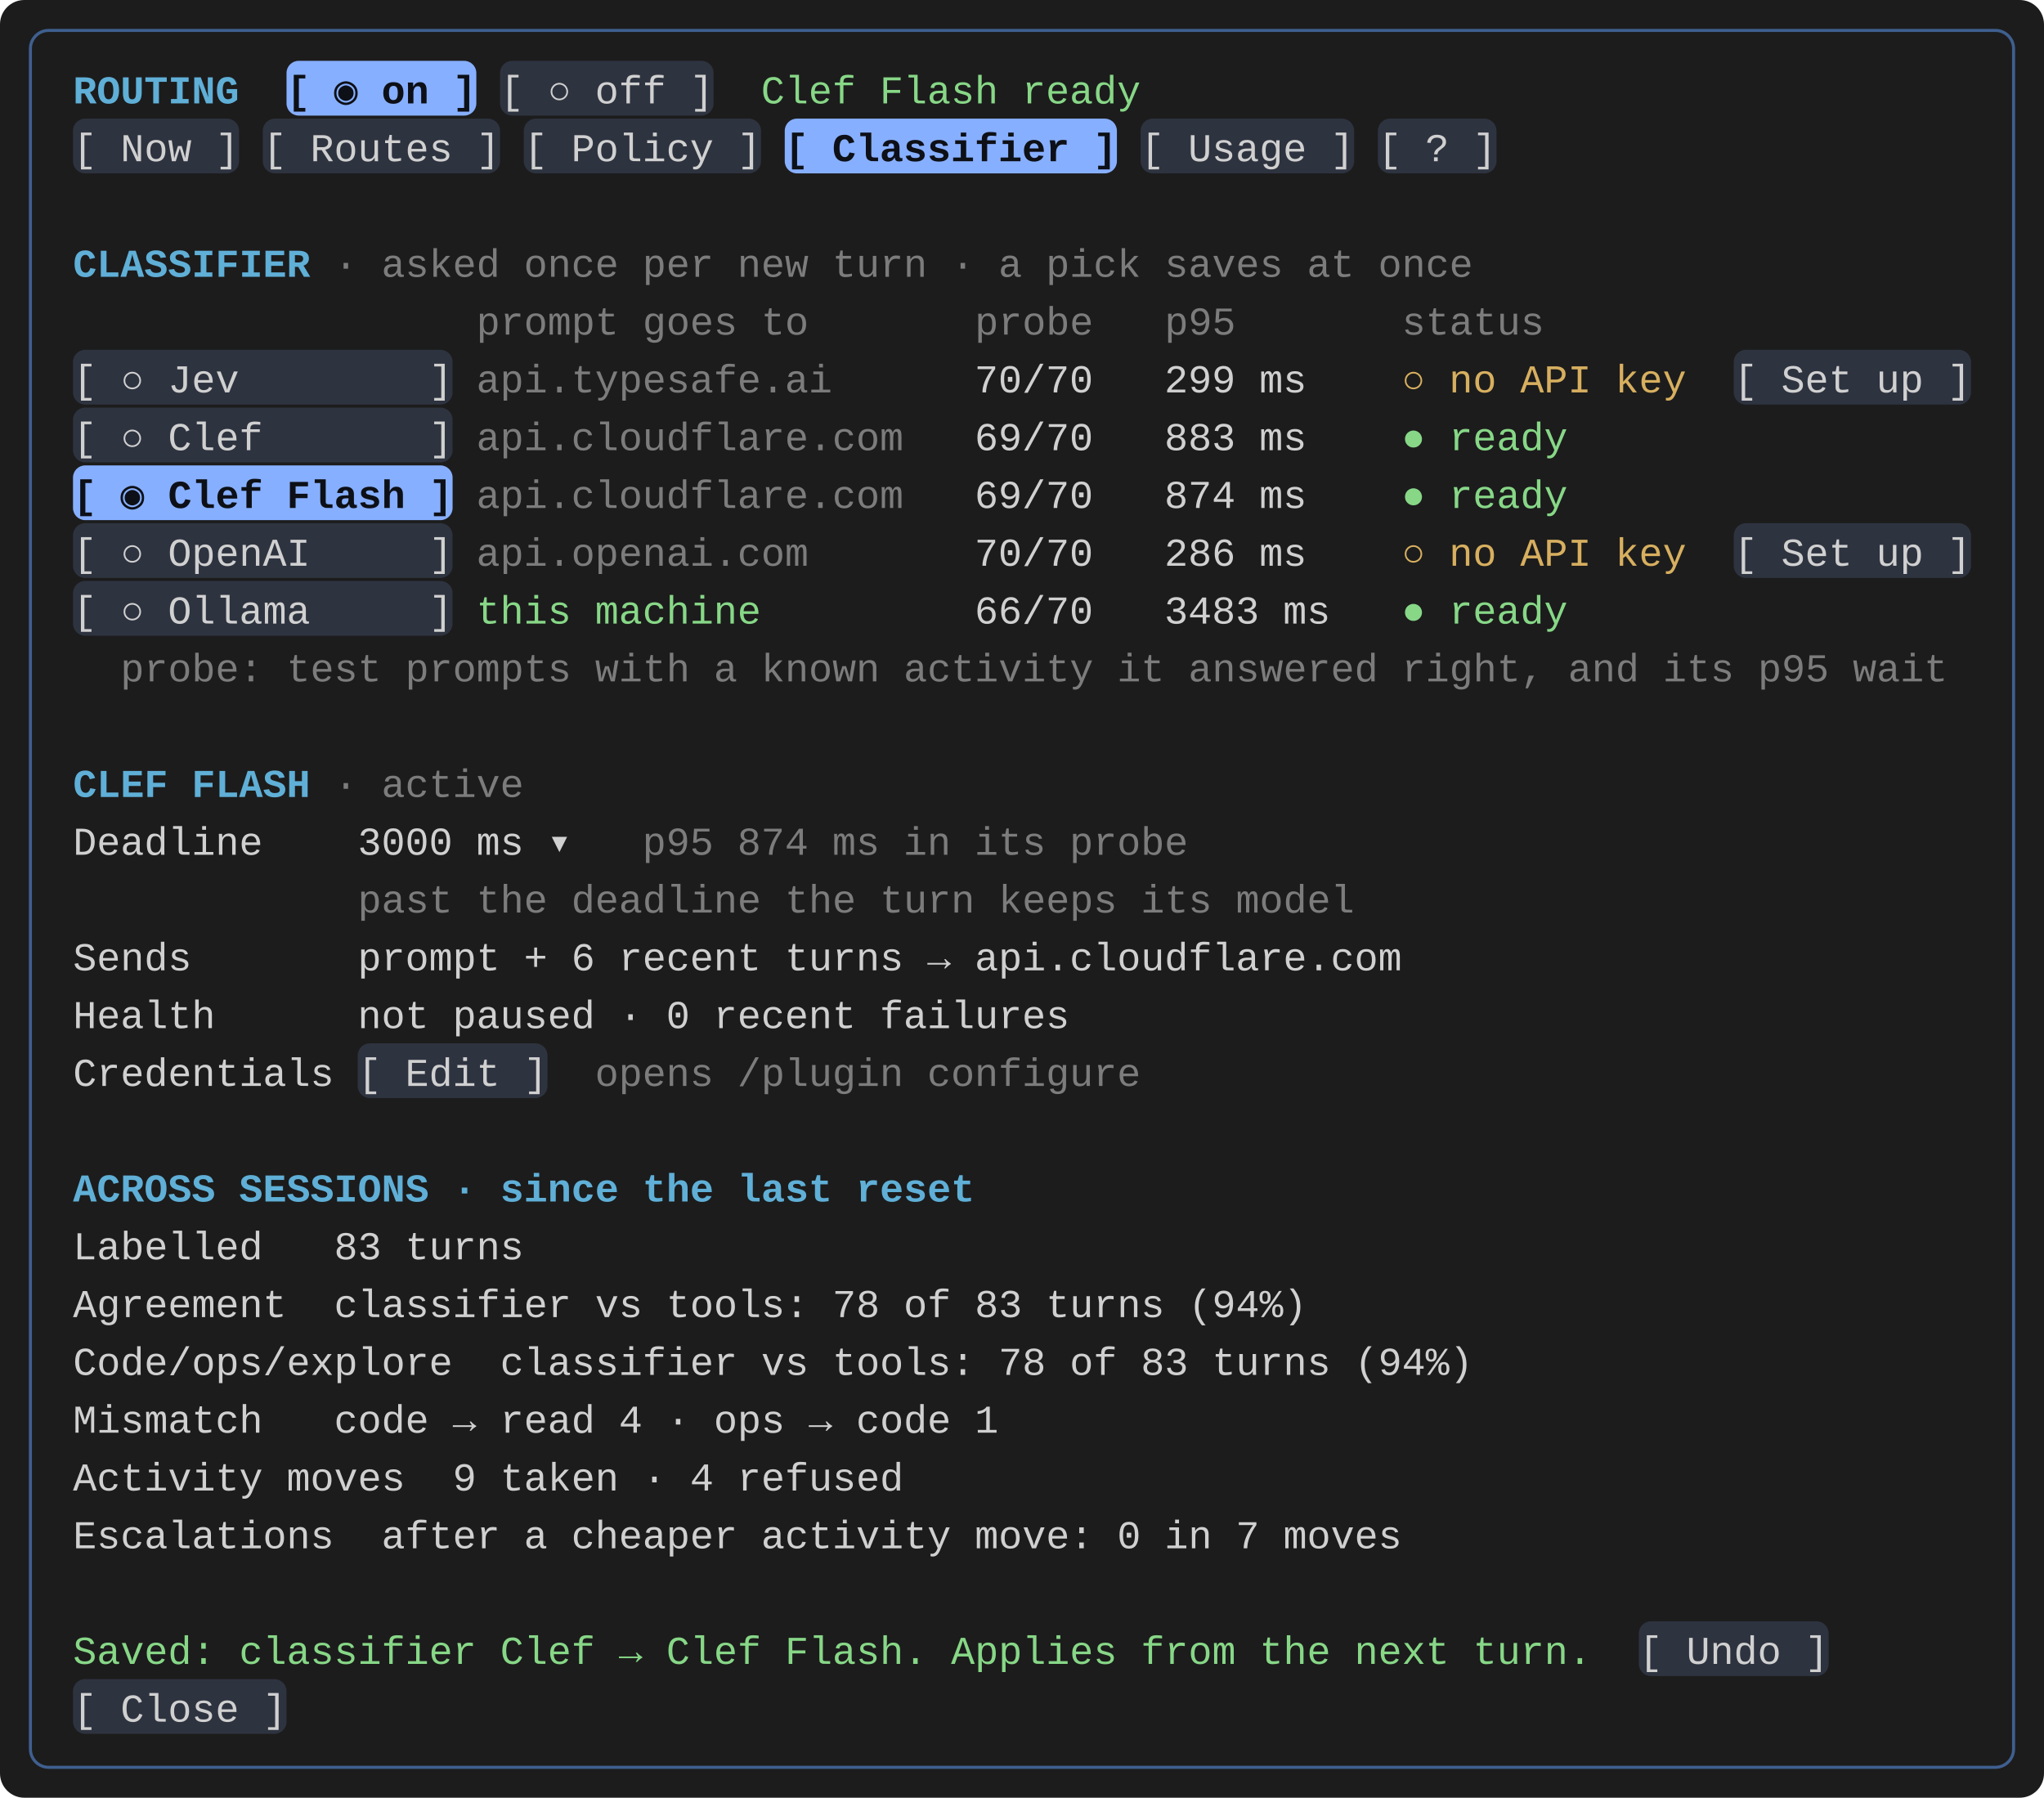
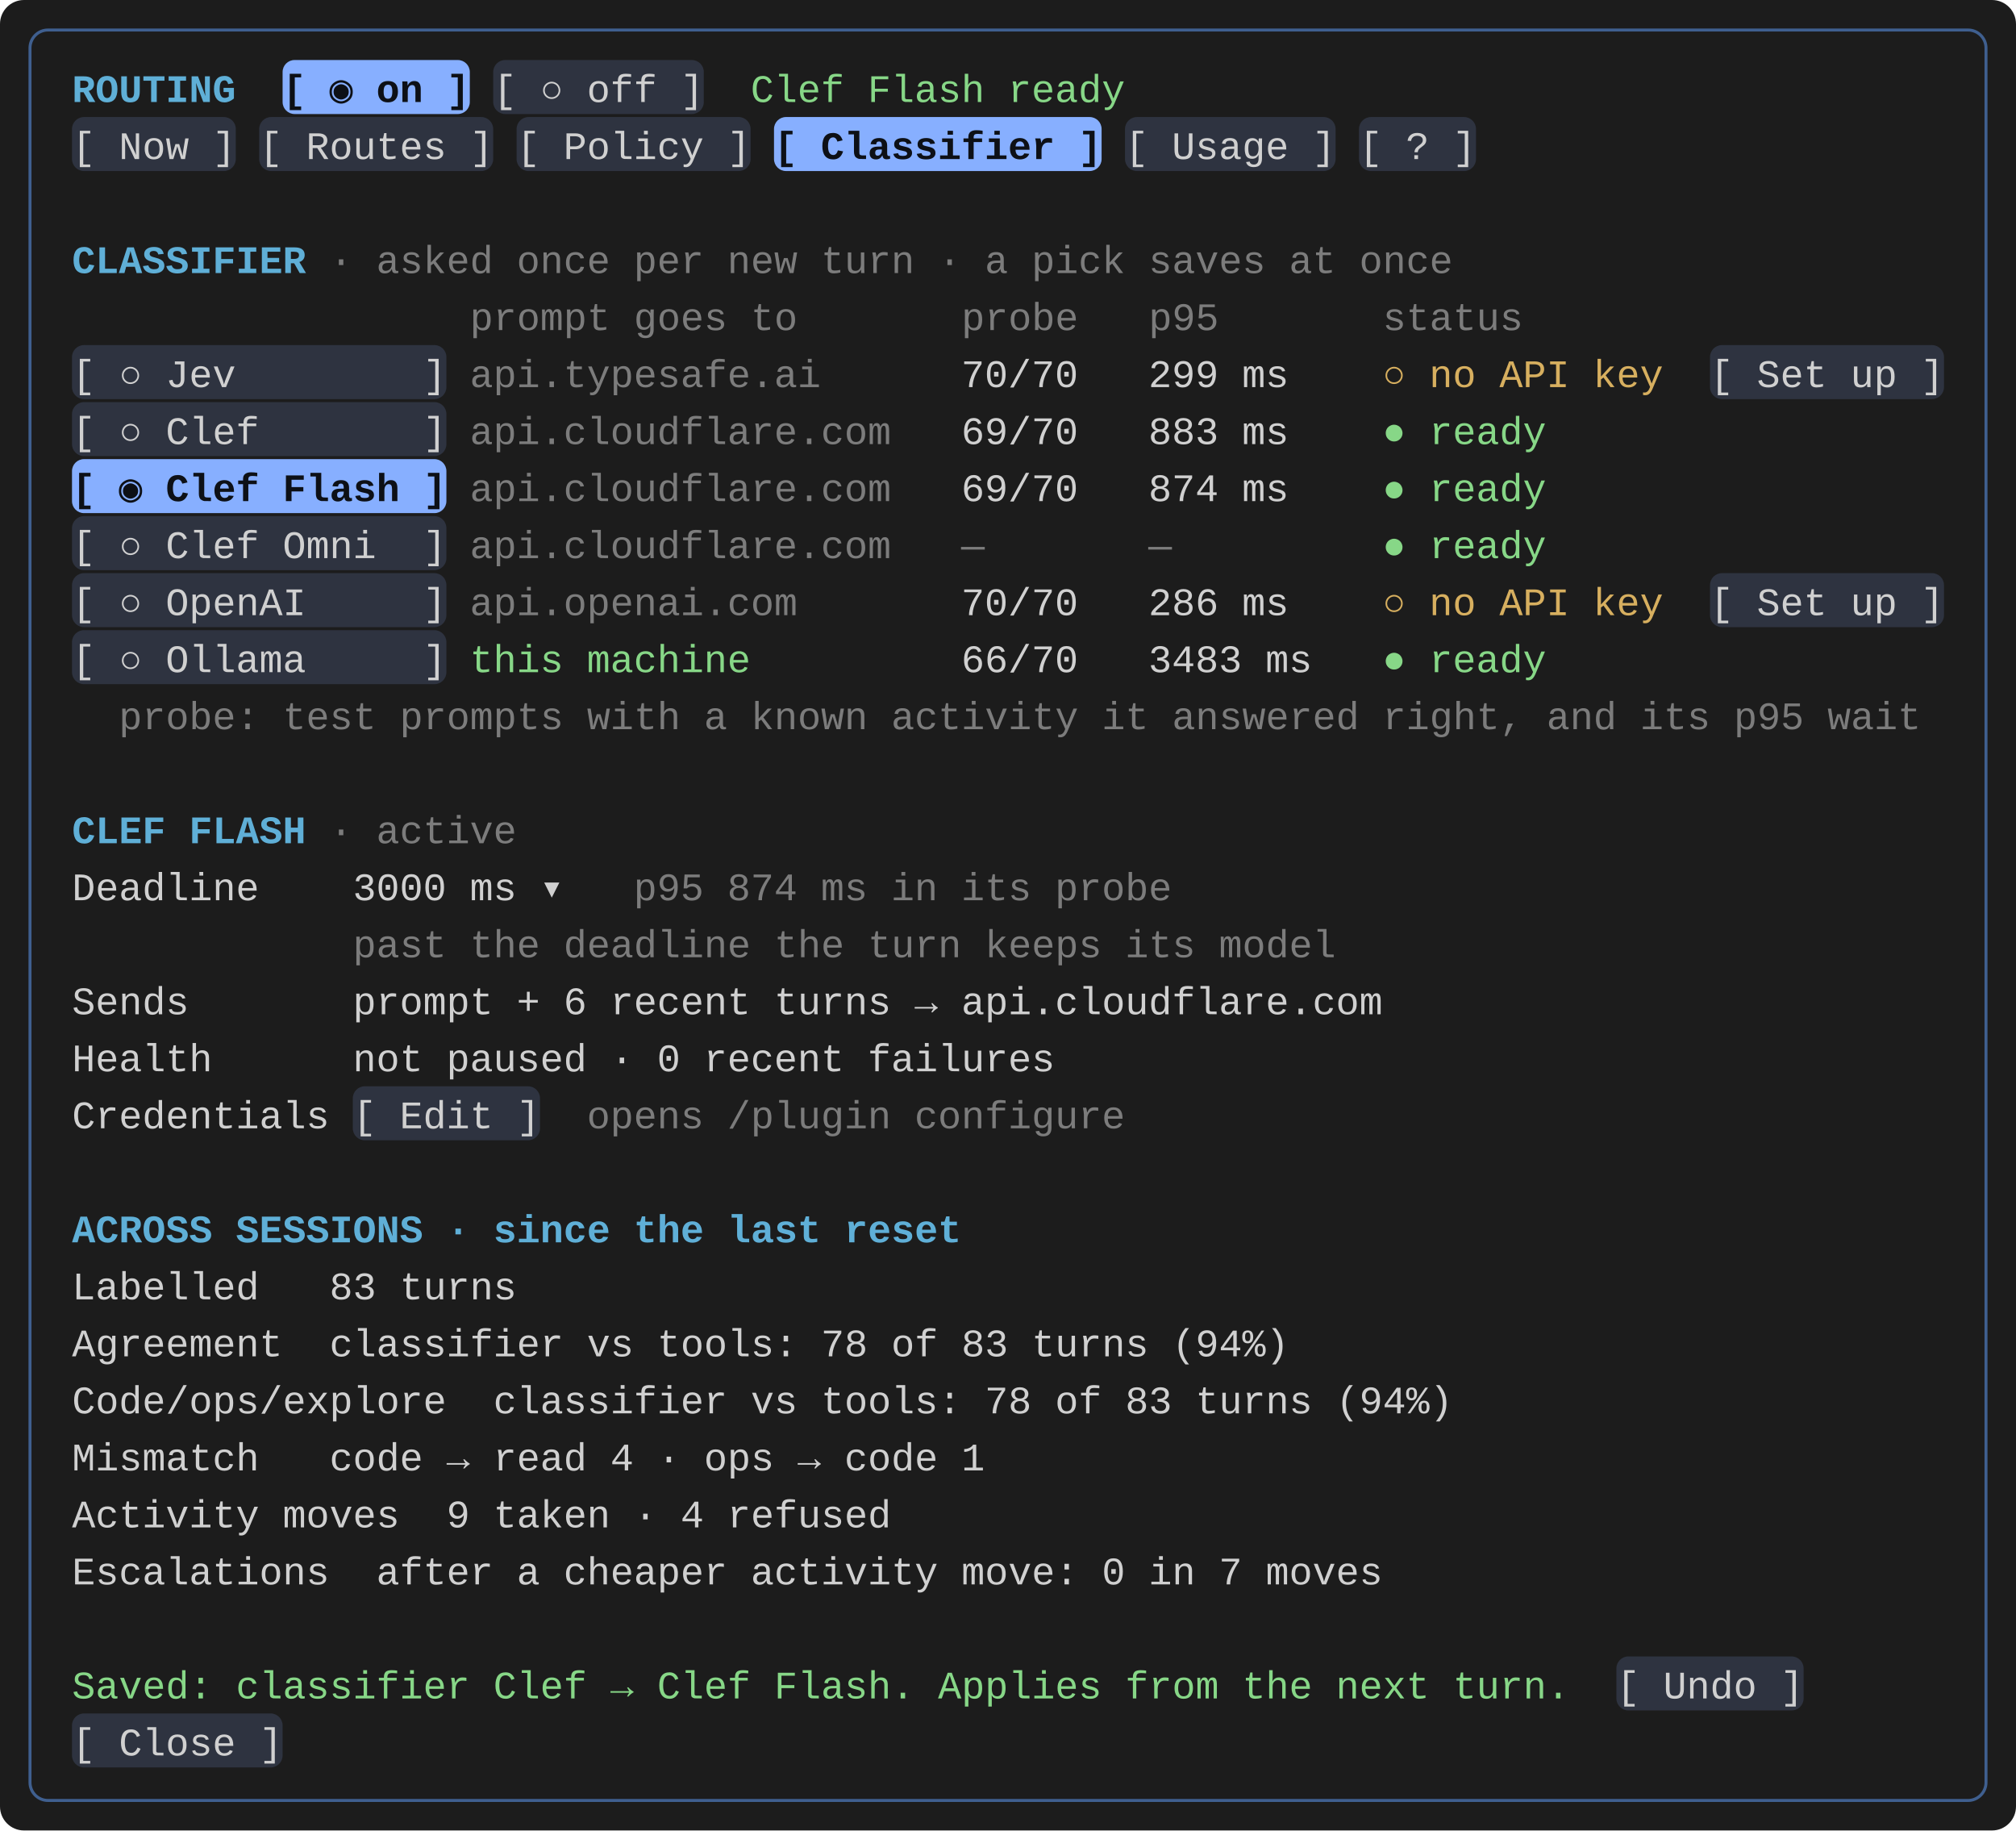
- <svg xmlns="http://www.w3.org/2000/svg" viewBox="0 0 672 591" role="img" aria-labelledby="title desc">
+ <svg xmlns="http://www.w3.org/2000/svg" viewBox="0 0 672 610" role="img" aria-labelledby="title desc">
  <style>
    text { font-family: ui-monospace, SFMono-Regular, Menlo, Consolas, 'Liberation Mono', monospace; font-size: 13px; }
    .cap { font-family: system-ui, -apple-system, 'Segoe UI', sans-serif; font-size: 12px; fill: #9a988f; }
  </style>
-   <rect width="672" height="591" rx="8" fill="#1c1c1c" />
-   <rect x="10" y="10" width="652" height="571" rx="6" fill="none" stroke="#3f5f8f" />
+   <rect width="672" height="610" rx="8" fill="#1c1c1c" />
+   <rect x="10" y="10" width="652" height="590" rx="6" fill="none" stroke="#3f5f8f" />
  <text x="24.0" y="34" fill="#5fafd7" font-weight="700" xml:space="preserve">ROUTING</text>
  <rect x="94.2" y="20" width="62.4" height="18" rx="4" fill="#87afff" />
  <text x="94.2" y="34" fill="#0d1016" font-weight="700" xml:space="preserve">[ ◉ on ]</text>
  <rect x="164.4" y="20" width="70.2" height="18" rx="4" fill="#2e3340" />
  <text x="164.4" y="34" fill="#d0d0d0" xml:space="preserve">[ ○ off ]</text>
  <text x="250.2" y="34" fill="#87d787" xml:space="preserve">Clef Flash ready</text>
  <rect x="24.0" y="39" width="54.6" height="18" rx="4" fill="#2e3340" />
  <text x="24.0" y="53" fill="#d0d0d0" xml:space="preserve">[ Now ]</text>
  <rect x="86.4" y="39" width="78.0" height="18" rx="4" fill="#2e3340" />
  <text x="86.4" y="53" fill="#d0d0d0" xml:space="preserve">[ Routes ]</text>
  <rect x="172.2" y="39" width="78.0" height="18" rx="4" fill="#2e3340" />
  <text x="172.2" y="53" fill="#d0d0d0" xml:space="preserve">[ Policy ]</text>
  <rect x="258.0" y="39" width="109.2" height="18" rx="4" fill="#87afff" />
  <text x="258.0" y="53" fill="#0d1016" font-weight="700" xml:space="preserve">[ Classifier ]</text>
  <rect x="375.0" y="39" width="70.2" height="18" rx="4" fill="#2e3340" />
  <text x="375.0" y="53" fill="#d0d0d0" xml:space="preserve">[ Usage ]</text>
  <rect x="453.0" y="39" width="39.0" height="18" rx="4" fill="#2e3340" />
  <text x="453.0" y="53" fill="#d0d0d0" xml:space="preserve">[ ? ]</text>
  <text x="24.0" y="91" fill="#5fafd7" font-weight="700" xml:space="preserve">CLASSIFIER</text>
  <text x="102.0" y="91" fill="#7c7c7c" xml:space="preserve"> · asked once per new turn · a pick saves at once</text>
  <text x="24.0" y="110" fill="#7c7c7c" xml:space="preserve">                 prompt goes to       probe   p95       status</text>
  <rect x="24.0" y="115" width="124.8" height="18" rx="4" fill="#2e3340" />
  <text x="24.0" y="129" fill="#d0d0d0" xml:space="preserve">[ ○ Jev        ]</text>
  <text x="156.6" y="129" fill="#7c7c7c" xml:space="preserve">api.typesafe.ai</text>
  <text x="320.4" y="129" fill="#d0d0d0" xml:space="preserve">70/70</text>
  <text x="382.8" y="129" fill="#d0d0d0" xml:space="preserve">299 ms</text>
  <text x="460.8" y="129" fill="#d7af5f" xml:space="preserve">○ no API key  </text>
  <rect x="570.0" y="115" width="78.0" height="18" rx="4" fill="#2e3340" />
  <text x="570.0" y="129" fill="#d0d0d0" xml:space="preserve">[ Set up ]</text>
  <rect x="24.0" y="134" width="124.8" height="18" rx="4" fill="#2e3340" />
  <text x="24.0" y="148" fill="#d0d0d0" xml:space="preserve">[ ○ Clef       ]</text>
  <text x="156.6" y="148" fill="#7c7c7c" xml:space="preserve">api.cloudflare.com</text>
  <text x="320.4" y="148" fill="#d0d0d0" xml:space="preserve">69/70</text>
  <text x="382.8" y="148" fill="#d0d0d0" xml:space="preserve">883 ms</text>
  <text x="460.8" y="148" fill="#87d787" xml:space="preserve">● ready</text>
  <rect x="24.0" y="153" width="124.8" height="18" rx="4" fill="#87afff" />
  <text x="24.0" y="167" fill="#0d1016" font-weight="700" xml:space="preserve">[ ◉ Clef Flash ]</text>
  <text x="156.6" y="167" fill="#7c7c7c" xml:space="preserve">api.cloudflare.com</text>
  <text x="320.4" y="167" fill="#d0d0d0" xml:space="preserve">69/70</text>
  <text x="382.8" y="167" fill="#d0d0d0" xml:space="preserve">874 ms</text>
  <text x="460.8" y="167" fill="#87d787" xml:space="preserve">● ready</text>
  <rect x="24.0" y="172" width="124.8" height="18" rx="4" fill="#2e3340" />
-   <text x="24.0" y="186" fill="#d0d0d0" xml:space="preserve">[ ○ OpenAI     ]</text>
-   <text x="156.6" y="186" fill="#7c7c7c" xml:space="preserve">api.openai.com</text>
-   <text x="320.4" y="186" fill="#d0d0d0" xml:space="preserve">70/70</text>
-   <text x="382.8" y="186" fill="#d0d0d0" xml:space="preserve">286 ms</text>
-   <text x="460.8" y="186" fill="#d7af5f" xml:space="preserve">○ no API key  </text>
-   <rect x="570.0" y="172" width="78.0" height="18" rx="4" fill="#2e3340" />
-   <text x="570.0" y="186" fill="#d0d0d0" xml:space="preserve">[ Set up ]</text>
+   <text x="24.0" y="186" fill="#d0d0d0" xml:space="preserve">[ ○ Clef Omni  ]</text>
+   <text x="156.6" y="186" fill="#7c7c7c" xml:space="preserve">api.cloudflare.com</text>
+   <text x="320.4" y="186" fill="#7c7c7c" xml:space="preserve">—</text>
+   <text x="382.8" y="186" fill="#7c7c7c" xml:space="preserve">—</text>
+   <text x="460.8" y="186" fill="#87d787" xml:space="preserve">● ready</text>
  <rect x="24.0" y="191" width="124.8" height="18" rx="4" fill="#2e3340" />
-   <text x="24.0" y="205" fill="#d0d0d0" xml:space="preserve">[ ○ Ollama     ]</text>
-   <text x="156.6" y="205" fill="#87d787" xml:space="preserve">this machine</text>
-   <text x="320.4" y="205" fill="#d0d0d0" xml:space="preserve">66/70</text>
-   <text x="382.8" y="205" fill="#d0d0d0" xml:space="preserve">3483 ms</text>
-   <text x="460.8" y="205" fill="#87d787" xml:space="preserve">● ready</text>
-   <text x="24.0" y="224" fill="#7c7c7c" xml:space="preserve">  probe: test prompts with a known activity it answered right, and its p95 wait</text>
-   <text x="24.0" y="262" fill="#5fafd7" font-weight="700" xml:space="preserve">CLEF FLASH</text>
-   <text x="102.0" y="262" fill="#7c7c7c" xml:space="preserve"> · active</text>
-   <text x="24.0" y="281" fill="#d0d0d0" xml:space="preserve">Deadline</text>
-   <text x="117.6" y="281" fill="#d0d0d0" xml:space="preserve">3000 ms ▾</text>
-   <text x="211.2" y="281" fill="#7c7c7c" xml:space="preserve">p95 874 ms in its probe</text>
-   <text x="24.0" y="300" fill="#7c7c7c" xml:space="preserve">            past the deadline the turn keeps its model</text>
-   <text x="24.0" y="319" fill="#d0d0d0" xml:space="preserve">Sends</text>
-   <text x="117.6" y="319" fill="#d0d0d0" xml:space="preserve">prompt + 6 recent turns → api.cloudflare.com</text>
-   <text x="24.0" y="338" fill="#d0d0d0" xml:space="preserve">Health</text>
-   <text x="117.6" y="338" fill="#d0d0d0" xml:space="preserve">not paused</text>
-   <text x="195.6" y="338" fill="#d0d0d0" xml:space="preserve"> · 0 recent failures</text>
-   <text x="24.0" y="357" fill="#d0d0d0" xml:space="preserve">Credentials</text>
-   <rect x="117.6" y="343" width="62.4" height="18" rx="4" fill="#2e3340" />
-   <text x="117.6" y="357" fill="#d0d0d0" xml:space="preserve">[ Edit ]</text>
-   <text x="180.0" y="357" fill="#7c7c7c" xml:space="preserve">  opens /plugin configure</text>
-   <text x="24.0" y="395" fill="#5fafd7" font-weight="700" xml:space="preserve">ACROSS SESSIONS · since the last reset</text>
-   <text x="24.0" y="414" fill="#d0d0d0" xml:space="preserve">Labelled   83 turns</text>
-   <text x="24.0" y="433" fill="#d0d0d0" xml:space="preserve">Agreement  classifier vs tools: 78 of 83 turns (94%)</text>
-   <text x="24.0" y="452" fill="#d0d0d0" xml:space="preserve">Code/ops/explore  classifier vs tools: 78 of 83 turns (94%)</text>
-   <text x="24.0" y="471" fill="#d0d0d0" xml:space="preserve">Mismatch   code → read 4 · ops → code 1</text>
-   <text x="24.0" y="490" fill="#d0d0d0" xml:space="preserve">Activity moves  9 taken · 4 refused</text>
-   <text x="24.0" y="509" fill="#d0d0d0" xml:space="preserve">Escalations  after a cheaper activity move: 0 in 7 moves</text>
-   <text x="24.0" y="547" fill="#87d787" xml:space="preserve">Saved: classifier Clef → Clef Flash. Applies from the next turn.  </text>
-   <rect x="538.8" y="533" width="62.4" height="18" rx="4" fill="#2e3340" />
-   <text x="538.8" y="547" fill="#d0d0d0" xml:space="preserve">[ Undo ]</text>
-   <rect x="24.0" y="552" width="70.2" height="18" rx="4" fill="#2e3340" />
-   <text x="24.0" y="566" fill="#d0d0d0" xml:space="preserve">[ Close ]</text>
+   <text x="24.0" y="205" fill="#d0d0d0" xml:space="preserve">[ ○ OpenAI     ]</text>
+   <text x="156.6" y="205" fill="#7c7c7c" xml:space="preserve">api.openai.com</text>
+   <text x="320.4" y="205" fill="#d0d0d0" xml:space="preserve">70/70</text>
+   <text x="382.8" y="205" fill="#d0d0d0" xml:space="preserve">286 ms</text>
+   <text x="460.8" y="205" fill="#d7af5f" xml:space="preserve">○ no API key  </text>
+   <rect x="570.0" y="191" width="78.0" height="18" rx="4" fill="#2e3340" />
+   <text x="570.0" y="205" fill="#d0d0d0" xml:space="preserve">[ Set up ]</text>
+   <rect x="24.0" y="210" width="124.8" height="18" rx="4" fill="#2e3340" />
+   <text x="24.0" y="224" fill="#d0d0d0" xml:space="preserve">[ ○ Ollama     ]</text>
+   <text x="156.6" y="224" fill="#87d787" xml:space="preserve">this machine</text>
+   <text x="320.4" y="224" fill="#d0d0d0" xml:space="preserve">66/70</text>
+   <text x="382.8" y="224" fill="#d0d0d0" xml:space="preserve">3483 ms</text>
+   <text x="460.8" y="224" fill="#87d787" xml:space="preserve">● ready</text>
+   <text x="24.0" y="243" fill="#7c7c7c" xml:space="preserve">  probe: test prompts with a known activity it answered right, and its p95 wait</text>
+   <text x="24.0" y="281" fill="#5fafd7" font-weight="700" xml:space="preserve">CLEF FLASH</text>
+   <text x="102.0" y="281" fill="#7c7c7c" xml:space="preserve"> · active</text>
+   <text x="24.0" y="300" fill="#d0d0d0" xml:space="preserve">Deadline</text>
+   <text x="117.6" y="300" fill="#d0d0d0" xml:space="preserve">3000 ms ▾</text>
+   <text x="211.2" y="300" fill="#7c7c7c" xml:space="preserve">p95 874 ms in its probe</text>
+   <text x="24.0" y="319" fill="#7c7c7c" xml:space="preserve">            past the deadline the turn keeps its model</text>
+   <text x="24.0" y="338" fill="#d0d0d0" xml:space="preserve">Sends</text>
+   <text x="117.6" y="338" fill="#d0d0d0" xml:space="preserve">prompt + 6 recent turns → api.cloudflare.com</text>
+   <text x="24.0" y="357" fill="#d0d0d0" xml:space="preserve">Health</text>
+   <text x="117.6" y="357" fill="#d0d0d0" xml:space="preserve">not paused</text>
+   <text x="195.6" y="357" fill="#d0d0d0" xml:space="preserve"> · 0 recent failures</text>
+   <text x="24.0" y="376" fill="#d0d0d0" xml:space="preserve">Credentials</text>
+   <rect x="117.6" y="362" width="62.4" height="18" rx="4" fill="#2e3340" />
+   <text x="117.6" y="376" fill="#d0d0d0" xml:space="preserve">[ Edit ]</text>
+   <text x="180.0" y="376" fill="#7c7c7c" xml:space="preserve">  opens /plugin configure</text>
+   <text x="24.0" y="414" fill="#5fafd7" font-weight="700" xml:space="preserve">ACROSS SESSIONS · since the last reset</text>
+   <text x="24.0" y="433" fill="#d0d0d0" xml:space="preserve">Labelled   83 turns</text>
+   <text x="24.0" y="452" fill="#d0d0d0" xml:space="preserve">Agreement  classifier vs tools: 78 of 83 turns (94%)</text>
+   <text x="24.0" y="471" fill="#d0d0d0" xml:space="preserve">Code/ops/explore  classifier vs tools: 78 of 83 turns (94%)</text>
+   <text x="24.0" y="490" fill="#d0d0d0" xml:space="preserve">Mismatch   code → read 4 · ops → code 1</text>
+   <text x="24.0" y="509" fill="#d0d0d0" xml:space="preserve">Activity moves  9 taken · 4 refused</text>
+   <text x="24.0" y="528" fill="#d0d0d0" xml:space="preserve">Escalations  after a cheaper activity move: 0 in 7 moves</text>
+   <text x="24.0" y="566" fill="#87d787" xml:space="preserve">Saved: classifier Clef → Clef Flash. Applies from the next turn.  </text>
+   <rect x="538.8" y="552" width="62.4" height="18" rx="4" fill="#2e3340" />
+   <text x="538.8" y="566" fill="#d0d0d0" xml:space="preserve">[ Undo ]</text>
+   <rect x="24.0" y="571" width="70.2" height="18" rx="4" fill="#2e3340" />
+   <text x="24.0" y="585" fill="#d0d0d0" xml:space="preserve">[ Close ]</text>
</svg>
